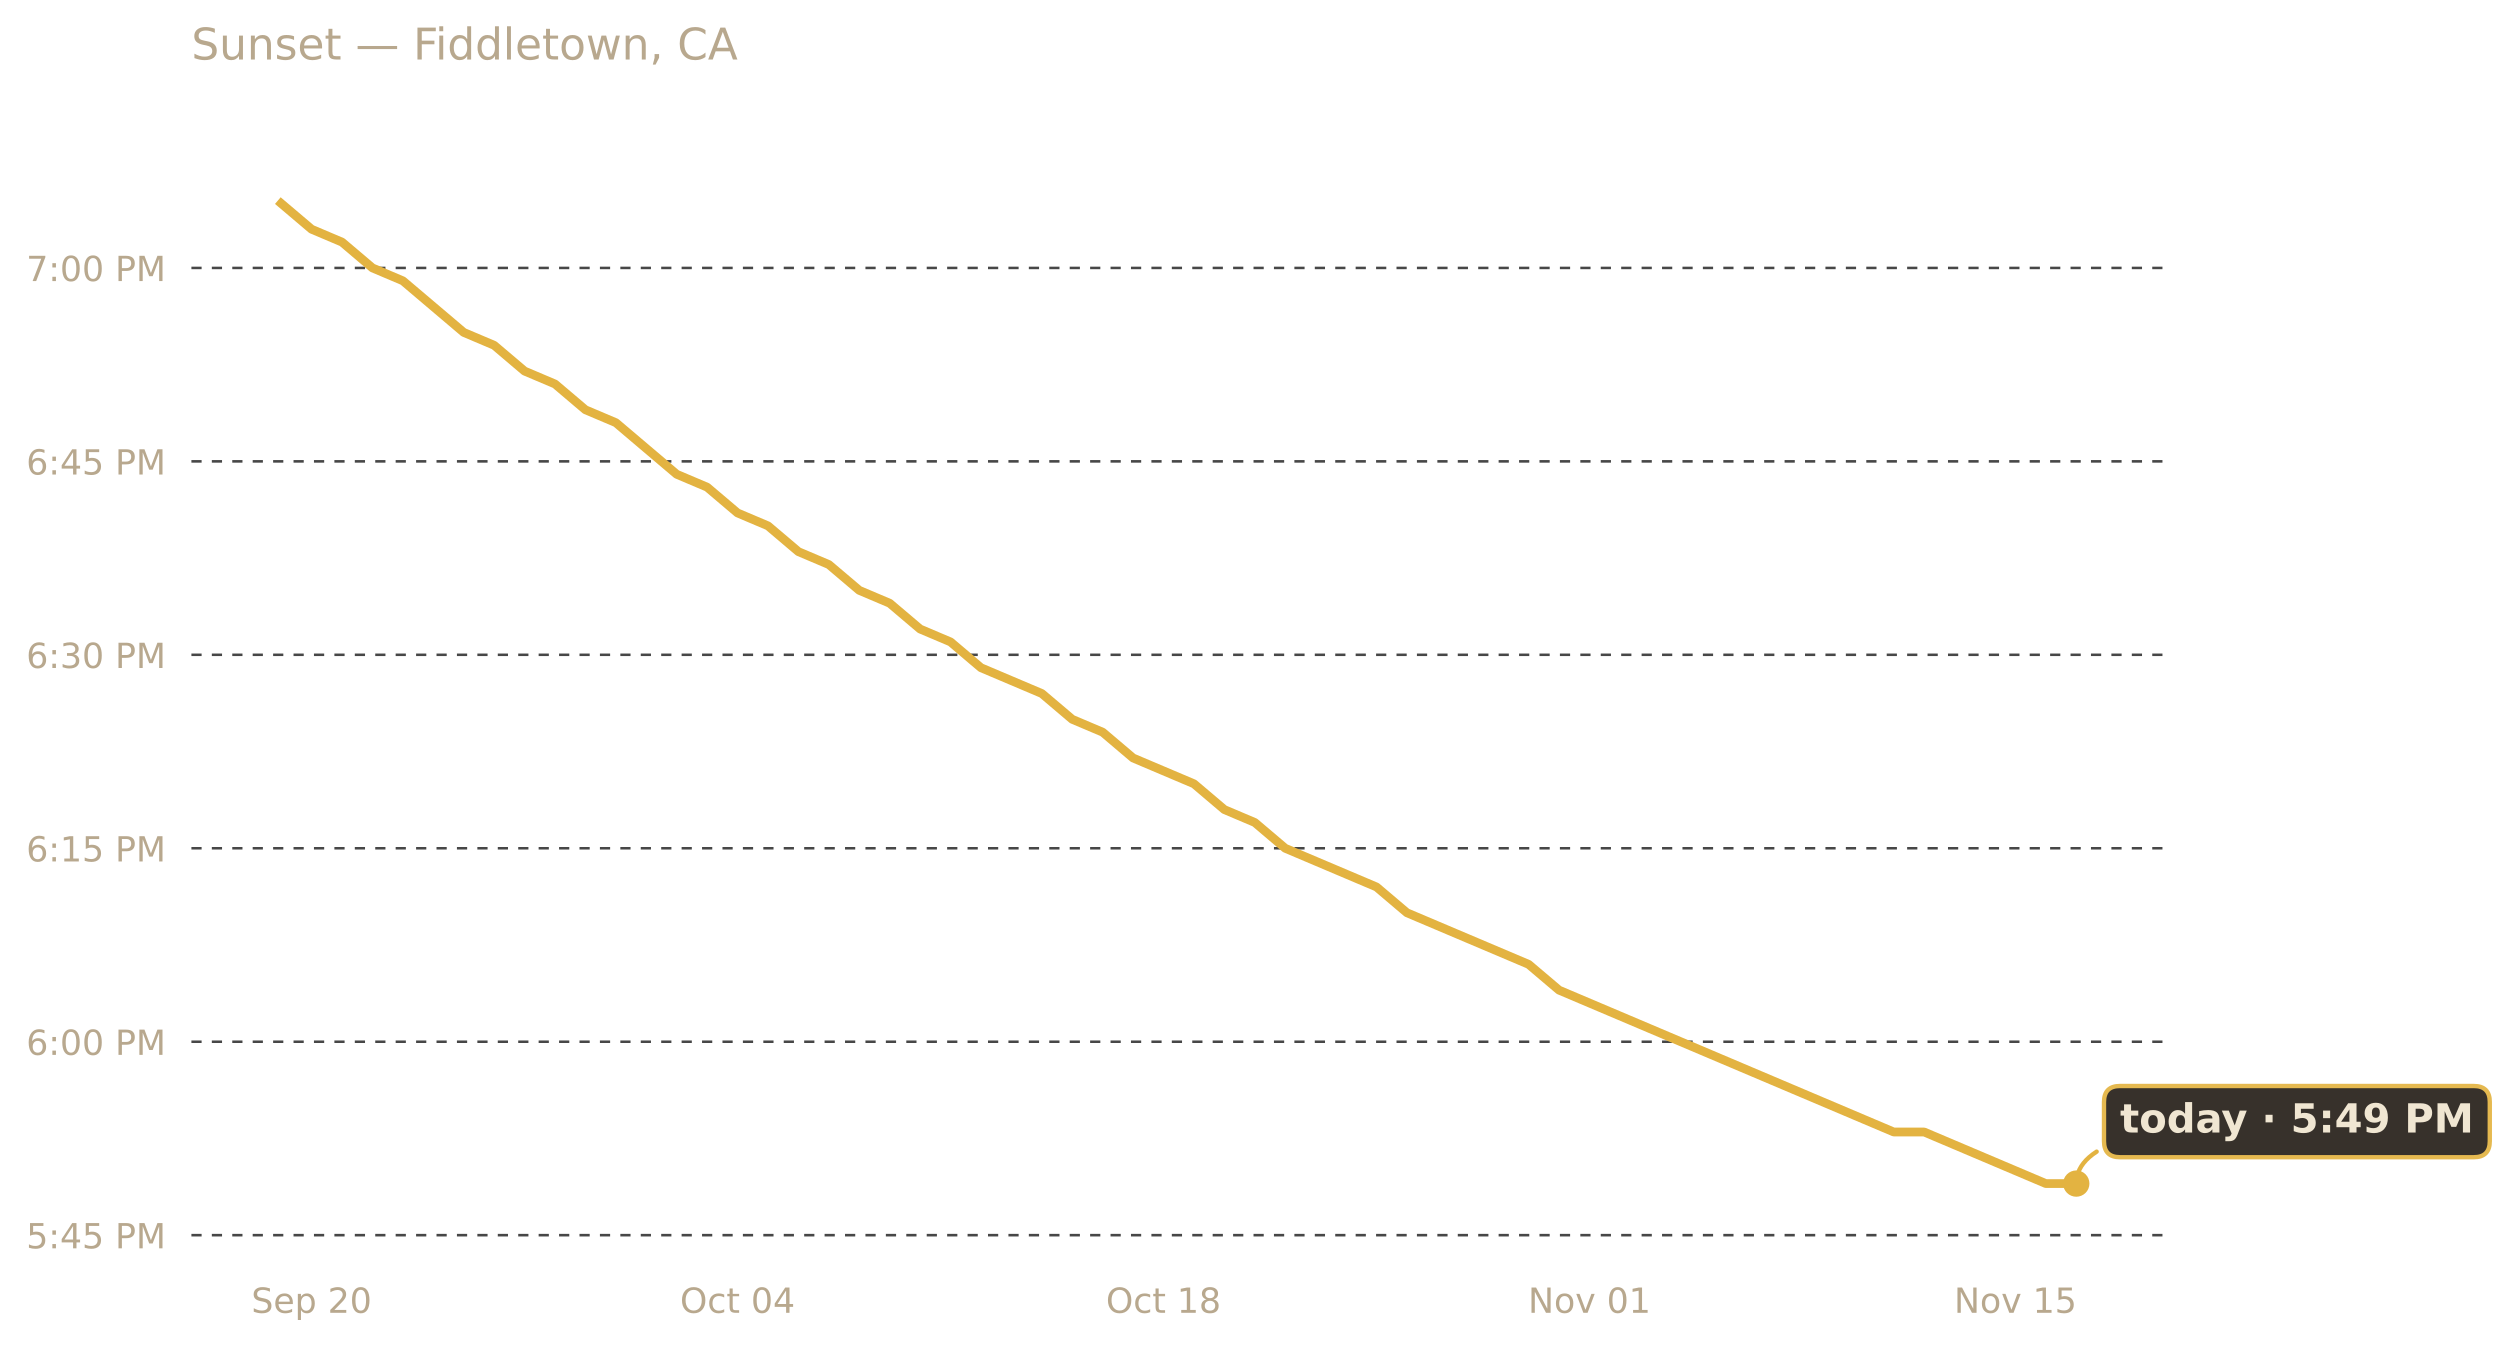
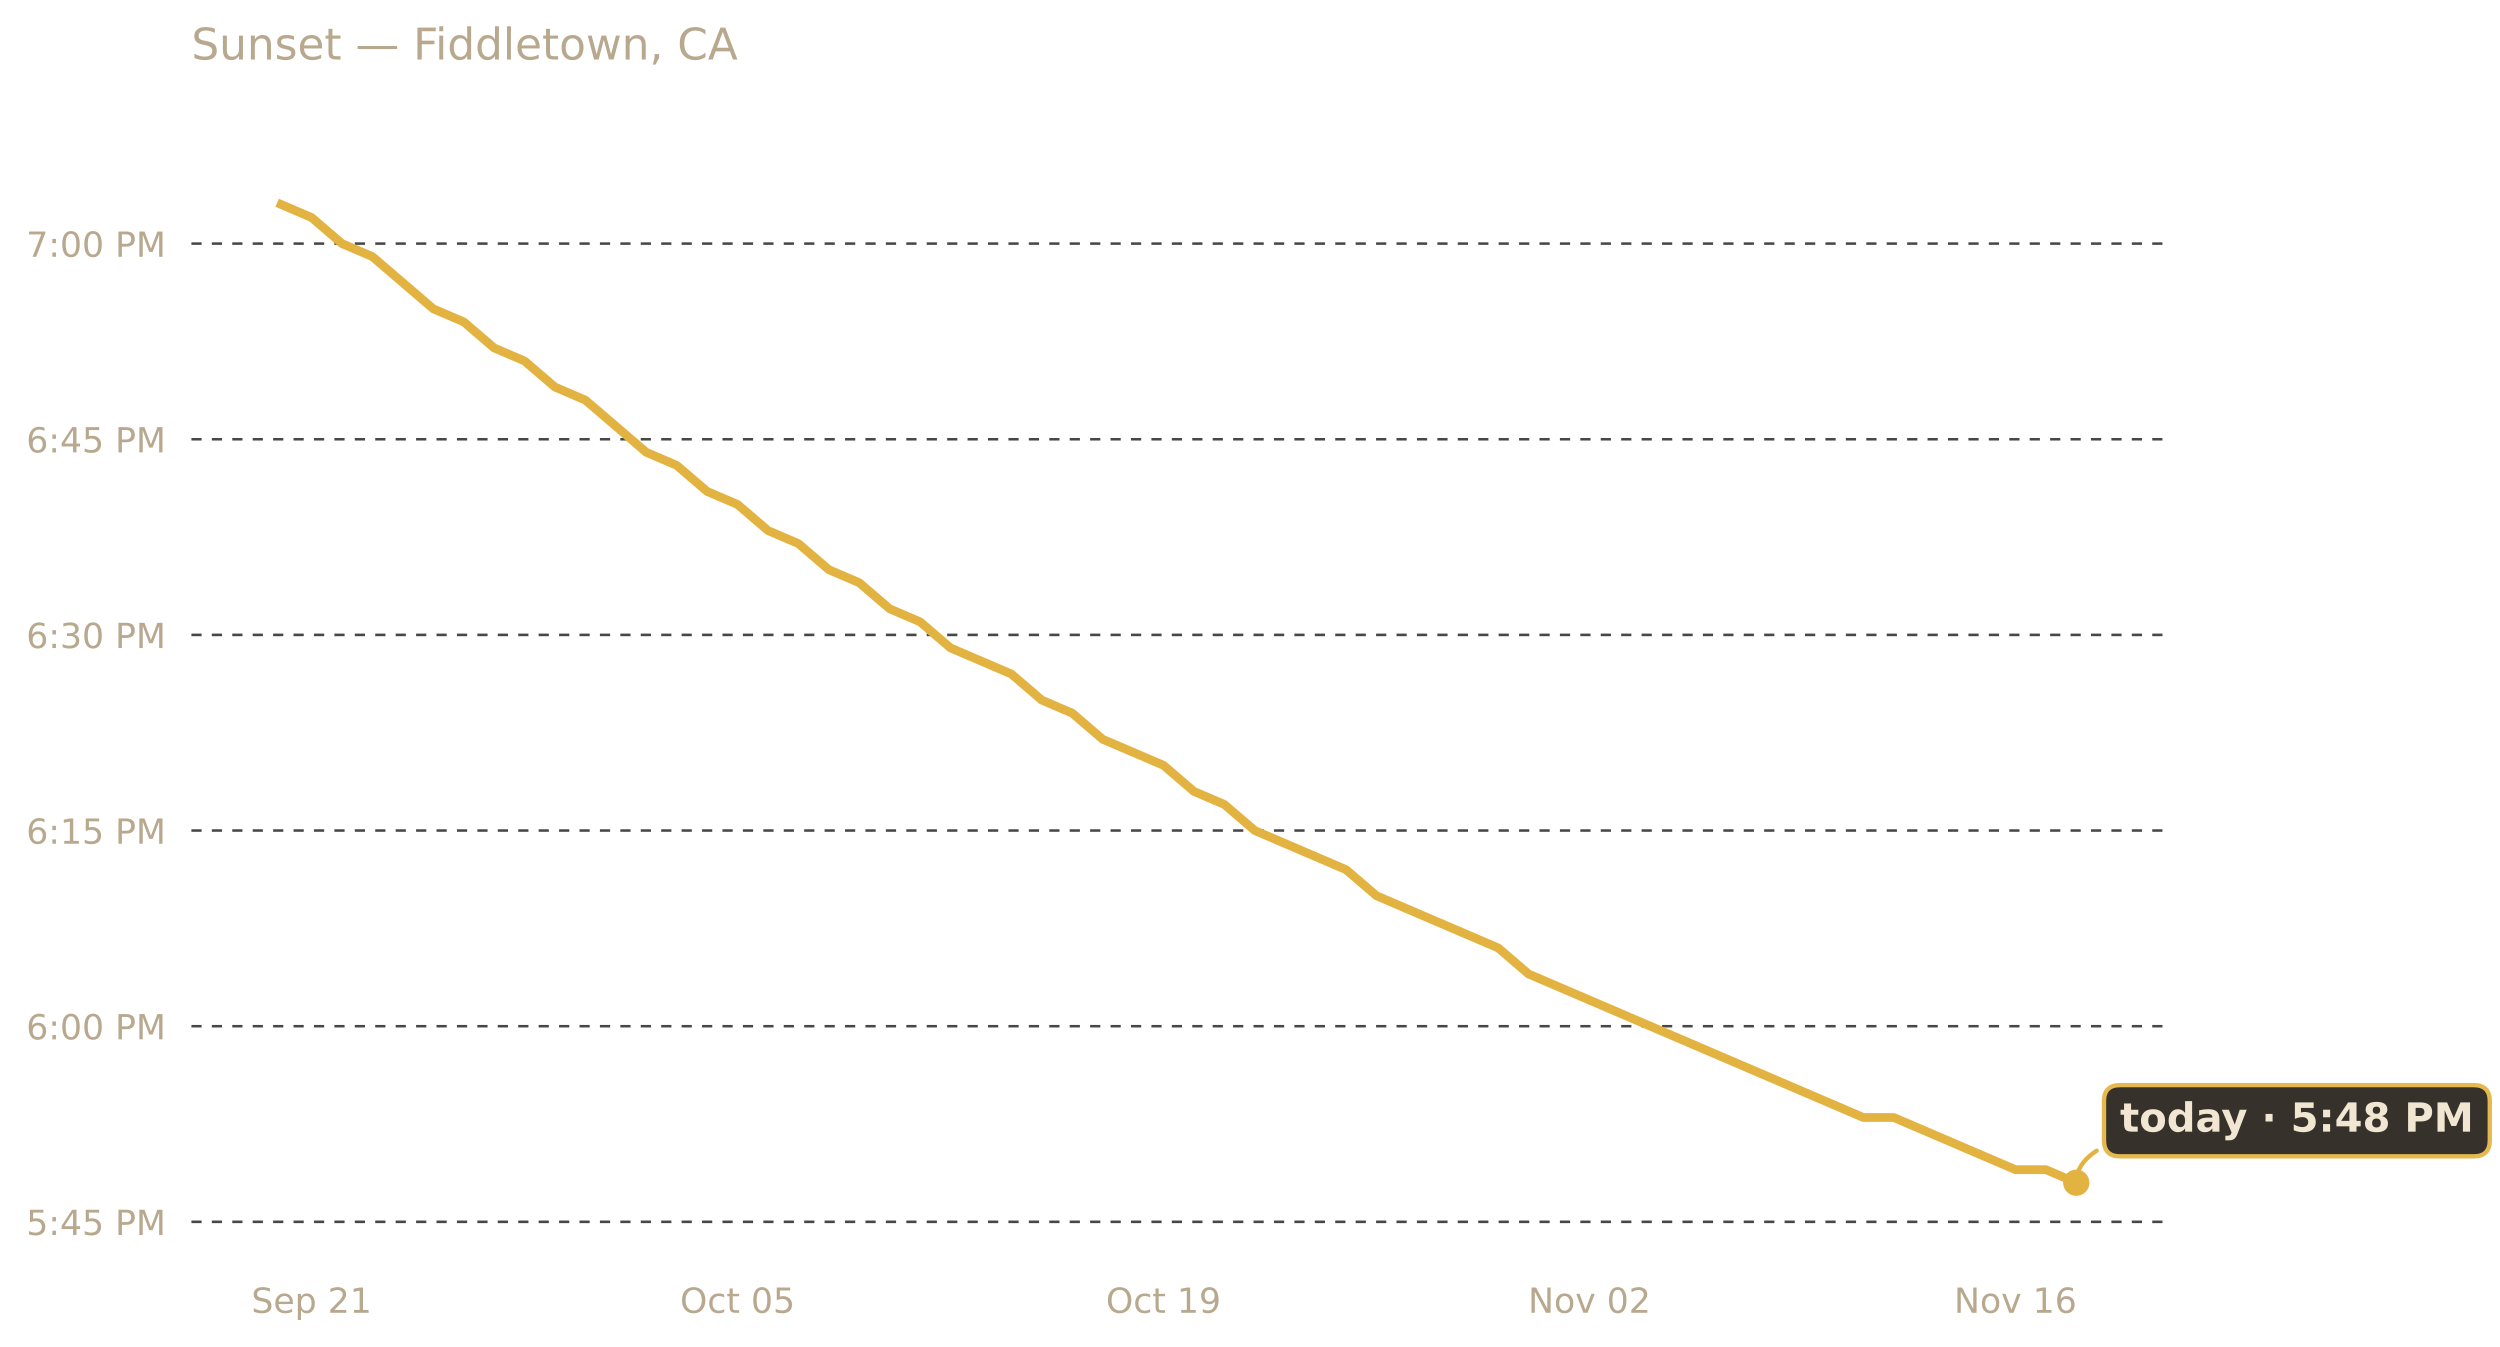
<svg xmlns="http://www.w3.org/2000/svg" xmlns:xlink="http://www.w3.org/1999/xlink" width="685.423pt" height="369.112pt" viewBox="0 0 685.423 369.112" version="1.1">
  <defs>
    <style type="text/css">*{stroke-linejoin: round; stroke-linecap: butt}</style>
  </defs>
  <g id="figure_1">
    <g id="patch_1">
      <path d="M 0 369.112  L 685.423 369.112  L 685.423 0  L 0 0  L 0 369.112  z " style="fill: none; opacity: 0" />
    </g>
    <g id="axes_1">
      <g id="patch_2">
        <path d="M 52.478 345.718  L 593.858 345.718  L 593.858 30.318  L 52.478 30.318  L 52.478 345.718  z " style="fill: none" />
      </g>
      <g id="matplotlib.axis_1">
        <g id="xtick_1">
          <g id="text_1">
            <g style="fill: #b8a88e" transform="translate(68.9198 359.9366) scale(0.095 -0.095)">
              <defs>
                <path id="DejaVuSans-53" d="M 3425 4513  L 3425 3897  Q 3066 4069 2747 4153  Q 2428 4238 2131 4238  Q 1616 4238 1336 4038  Q 1056 3838 1056 3469  Q 1056 3159 1242 3001  Q 1428 2844 1947 2747  L 2328 2669  Q 3034 2534 3370 2195  Q 3706 1856 3706 1288  Q 3706 609 3251 259  Q 2797 -91 1919 -91  Q 1588 -91 1214 -16  Q 841 59 441 206  L 441 856  Q 825 641 1194 531  Q 1563 422 1919 422  Q 2459 422 2753 634  Q 3047 847 3047 1241  Q 3047 1584 2836 1778  Q 2625 1972 2144 2069  L 1759 2144  Q 1053 2284 737 2584  Q 422 2884 422 3419  Q 422 4038 858 4394  Q 1294 4750 2059 4750  Q 2388 4750 2728 4690  Q 3069 4631 3425 4513  z " transform="scale(0.015625)" />
                <path id="DejaVuSans-65" d="M 3597 1894  L 3597 1613  L 953 1613  Q 991 1019 1311 708  Q 1631 397 2203 397  Q 2534 397 2845 478  Q 3156 559 3463 722  L 3463 178  Q 3153 47 2828 -22  Q 2503 -91 2169 -91  Q 1331 -91 842 396  Q 353 884 353 1716  Q 353 2575 817 3079  Q 1281 3584 2069 3584  Q 2775 3584 3186 3129  Q 3597 2675 3597 1894  z M 3022 2063  Q 3016 2534 2758 2815  Q 2500 3097 2075 3097  Q 1594 3097 1305 2825  Q 1016 2553 972 2059  L 3022 2063  z " transform="scale(0.015625)" />
                <path id="DejaVuSans-70" d="M 1159 525  L 1159 -1331  L 581 -1331  L 581 3500  L 1159 3500  L 1159 2969  Q 1341 3281 1617 3432  Q 1894 3584 2278 3584  Q 2916 3584 3314 3078  Q 3713 2572 3713 1747  Q 3713 922 3314 415  Q 2916 -91 2278 -91  Q 1894 -91 1617 61  Q 1341 213 1159 525  z M 3116 1747  Q 3116 2381 2855 2742  Q 2594 3103 2138 3103  Q 1681 3103 1420 2742  Q 1159 2381 1159 1747  Q 1159 1113 1420 752  Q 1681 391 2138 391  Q 2594 391 2855 752  Q 3116 1113 3116 1747  z " transform="scale(0.015625)" />
                <path id="DejaVuSans-20" transform="scale(0.015625)" />
                <path id="DejaVuSans-32" d="M 1228 531  L 3431 531  L 3431 0  L 469 0  L 469 531  Q 828 903 1448 1529  Q 2069 2156 2228 2338  Q 2531 2678 2651 2914  Q 2772 3150 2772 3378  Q 2772 3750 2511 3984  Q 2250 4219 1831 4219  Q 1534 4219 1204 4116  Q 875 4013 500 3803  L 500 4441  Q 881 4594 1212 4672  Q 1544 4750 1819 4750  Q 2544 4750 2975 4387  Q 3406 4025 3406 3419  Q 3406 3131 3298 2873  Q 3191 2616 2906 2266  Q 2828 2175 2409 1742  Q 1991 1309 1228 531  z " transform="scale(0.015625)" />
-                 <path id="DejaVuSans-30" d="M 2034 4250  Q 1547 4250 1301 3770  Q 1056 3291 1056 2328  Q 1056 1369 1301 889  Q 1547 409 2034 409  Q 2525 409 2770 889  Q 3016 1369 3016 2328  Q 3016 3291 2770 3770  Q 2525 4250 2034 4250  z M 2034 4750  Q 2819 4750 3233 4129  Q 3647 3509 3647 2328  Q 3647 1150 3233 529  Q 2819 -91 2034 -91  Q 1250 -91 836 529  Q 422 1150 422 2328  Q 422 3509 836 4129  Q 1250 4750 2034 4750  z " transform="scale(0.015625)" />
+                 <path id="DejaVuSans-31" d="M 794 531  L 1825 531  L 1825 4091  L 703 3866  L 703 4441  L 1819 4666  L 2450 4666  L 2450 531  L 3481 531  L 3481 0  L 794 0  L 794 531  z " transform="scale(0.015625)" />
              </defs>
              <use xlink:href="#DejaVuSans-53" />
              <use xlink:href="#DejaVuSans-65" x="63.477" />
              <use xlink:href="#DejaVuSans-70" x="125" />
              <use xlink:href="#DejaVuSans-20" x="188.477" />
              <use xlink:href="#DejaVuSans-32" x="220.264" />
-               <use xlink:href="#DejaVuSans-30" x="283.887" />
+               <use xlink:href="#DejaVuSans-31" x="283.887" />
            </g>
          </g>
        </g>
        <g id="xtick_2">
          <g id="text_2">
            <g style="fill: #b8a88e" transform="translate(186.4452 359.9366) scale(0.095 -0.095)">
              <defs>
                <path id="DejaVuSans-4f" d="M 2522 4238  Q 1834 4238 1429 3725  Q 1025 3213 1025 2328  Q 1025 1447 1429 934  Q 1834 422 2522 422  Q 3209 422 3611 934  Q 4013 1447 4013 2328  Q 4013 3213 3611 3725  Q 3209 4238 2522 4238  z M 2522 4750  Q 3503 4750 4090 4092  Q 4678 3434 4678 2328  Q 4678 1225 4090 567  Q 3503 -91 2522 -91  Q 1538 -91 948 565  Q 359 1222 359 2328  Q 359 3434 948 4092  Q 1538 4750 2522 4750  z " transform="scale(0.015625)" />
                <path id="DejaVuSans-63" d="M 3122 3366  L 3122 2828  Q 2878 2963 2633 3030  Q 2388 3097 2138 3097  Q 1578 3097 1268 2742  Q 959 2388 959 1747  Q 959 1106 1268 751  Q 1578 397 2138 397  Q 2388 397 2633 464  Q 2878 531 3122 666  L 3122 134  Q 2881 22 2623 -34  Q 2366 -91 2075 -91  Q 1284 -91 818 406  Q 353 903 353 1747  Q 353 2603 823 3093  Q 1294 3584 2113 3584  Q 2378 3584 2631 3529  Q 2884 3475 3122 3366  z " transform="scale(0.015625)" />
                <path id="DejaVuSans-74" d="M 1172 4494  L 1172 3500  L 2356 3500  L 2356 3053  L 1172 3053  L 1172 1153  Q 1172 725 1289 603  Q 1406 481 1766 481  L 2356 481  L 2356 0  L 1766 0  Q 1100 0 847 248  Q 594 497 594 1153  L 594 3053  L 172 3053  L 172 3500  L 594 3500  L 594 4494  L 1172 4494  z " transform="scale(0.015625)" />
-                 <path id="DejaVuSans-34" d="M 2419 4116  L 825 1625  L 2419 1625  L 2419 4116  z M 2253 4666  L 3047 4666  L 3047 1625  L 3713 1625  L 3713 1100  L 3047 1100  L 3047 0  L 2419 0  L 2419 1100  L 313 1100  L 313 1709  L 2253 4666  z " transform="scale(0.015625)" />
+                 <path id="DejaVuSans-30" d="M 2034 4250  Q 1547 4250 1301 3770  Q 1056 3291 1056 2328  Q 1056 1369 1301 889  Q 1547 409 2034 409  Q 2525 409 2770 889  Q 3016 1369 3016 2328  Q 3016 3291 2770 3770  Q 2525 4250 2034 4250  z M 2034 4750  Q 2819 4750 3233 4129  Q 3647 3509 3647 2328  Q 3647 1150 3233 529  Q 2819 -91 2034 -91  Q 1250 -91 836 529  Q 422 1150 422 2328  Q 422 3509 836 4129  Q 1250 4750 2034 4750  z " transform="scale(0.015625)" />
+                 <path id="DejaVuSans-35" d="M 691 4666  L 3169 4666  L 3169 4134  L 1269 4134  L 1269 2991  Q 1406 3038 1543 3061  Q 1681 3084 1819 3084  Q 2600 3084 3056 2656  Q 3513 2228 3513 1497  Q 3513 744 3044 326  Q 2575 -91 1722 -91  Q 1428 -91 1123 -41  Q 819 9 494 109  L 494 744  Q 775 591 1075 516  Q 1375 441 1709 441  Q 2250 441 2565 725  Q 2881 1009 2881 1497  Q 2881 1984 2565 2268  Q 2250 2553 1709 2553  Q 1456 2553 1204 2497  Q 953 2441 691 2322  L 691 4666  z " transform="scale(0.015625)" />
              </defs>
              <use xlink:href="#DejaVuSans-4f" />
              <use xlink:href="#DejaVuSans-63" x="78.711" />
              <use xlink:href="#DejaVuSans-74" x="133.691" />
              <use xlink:href="#DejaVuSans-20" x="172.9" />
              <use xlink:href="#DejaVuSans-30" x="204.688" />
-               <use xlink:href="#DejaVuSans-34" x="268.311" />
+               <use xlink:href="#DejaVuSans-35" x="268.311" />
            </g>
          </g>
        </g>
        <g id="xtick_3">
          <g id="text_3">
            <g style="fill: #b8a88e" transform="translate(303.2298 359.9366) scale(0.095 -0.095)">
              <defs>
-                 <path id="DejaVuSans-31" d="M 794 531  L 1825 531  L 1825 4091  L 703 3866  L 703 4441  L 1819 4666  L 2450 4666  L 2450 531  L 3481 531  L 3481 0  L 794 0  L 794 531  z " transform="scale(0.015625)" />
-                 <path id="DejaVuSans-38" d="M 2034 2216  Q 1584 2216 1326 1975  Q 1069 1734 1069 1313  Q 1069 891 1326 650  Q 1584 409 2034 409  Q 2484 409 2743 651  Q 3003 894 3003 1313  Q 3003 1734 2745 1975  Q 2488 2216 2034 2216  z M 1403 2484  Q 997 2584 770 2862  Q 544 3141 544 3541  Q 544 4100 942 4425  Q 1341 4750 2034 4750  Q 2731 4750 3128 4425  Q 3525 4100 3525 3541  Q 3525 3141 3298 2862  Q 3072 2584 2669 2484  Q 3125 2378 3379 2068  Q 3634 1759 3634 1313  Q 3634 634 3220 271  Q 2806 -91 2034 -91  Q 1263 -91 848 271  Q 434 634 434 1313  Q 434 1759 690 2068  Q 947 2378 1403 2484  z M 1172 3481  Q 1172 3119 1398 2916  Q 1625 2713 2034 2713  Q 2441 2713 2670 2916  Q 2900 3119 2900 3481  Q 2900 3844 2670 4047  Q 2441 4250 2034 4250  Q 1625 4250 1398 4047  Q 1172 3844 1172 3481  z " transform="scale(0.015625)" />
+                 <path id="DejaVuSans-39" d="M 703 97  L 703 672  Q 941 559 1184 500  Q 1428 441 1663 441  Q 2288 441 2617 861  Q 2947 1281 2994 2138  Q 2813 1869 2534 1725  Q 2256 1581 1919 1581  Q 1219 1581 811 2004  Q 403 2428 403 3163  Q 403 3881 828 4315  Q 1253 4750 1959 4750  Q 2769 4750 3195 4129  Q 3622 3509 3622 2328  Q 3622 1225 3098 567  Q 2575 -91 1691 -91  Q 1453 -91 1209 -44  Q 966 3 703 97  z M 1959 2075  Q 2384 2075 2632 2365  Q 2881 2656 2881 3163  Q 2881 3666 2632 3958  Q 2384 4250 1959 4250  Q 1534 4250 1286 3958  Q 1038 3666 1038 3163  Q 1038 2656 1286 2365  Q 1534 2075 1959 2075  z " transform="scale(0.015625)" />
              </defs>
              <use xlink:href="#DejaVuSans-4f" />
              <use xlink:href="#DejaVuSans-63" x="78.711" />
              <use xlink:href="#DejaVuSans-74" x="133.691" />
              <use xlink:href="#DejaVuSans-20" x="172.9" />
              <use xlink:href="#DejaVuSans-31" x="204.688" />
-               <use xlink:href="#DejaVuSans-38" x="268.311" />
+               <use xlink:href="#DejaVuSans-39" x="268.311" />
            </g>
          </g>
        </g>
        <g id="xtick_4">
          <g id="text_4">
            <g style="fill: #b8a88e" transform="translate(418.9561 359.9366) scale(0.095 -0.095)">
              <defs>
                <path id="DejaVuSans-4e" d="M 628 4666  L 1478 4666  L 3547 763  L 3547 4666  L 4159 4666  L 4159 0  L 3309 0  L 1241 3903  L 1241 0  L 628 0  L 628 4666  z " transform="scale(0.015625)" />
                <path id="DejaVuSans-6f" d="M 1959 3097  Q 1497 3097 1228 2736  Q 959 2375 959 1747  Q 959 1119 1226 758  Q 1494 397 1959 397  Q 2419 397 2687 759  Q 2956 1122 2956 1747  Q 2956 2369 2687 2733  Q 2419 3097 1959 3097  z M 1959 3584  Q 2709 3584 3137 3096  Q 3566 2609 3566 1747  Q 3566 888 3137 398  Q 2709 -91 1959 -91  Q 1206 -91 779 398  Q 353 888 353 1747  Q 353 2609 779 3096  Q 1206 3584 1959 3584  z " transform="scale(0.015625)" />
                <path id="DejaVuSans-76" d="M 191 3500  L 800 3500  L 1894 563  L 2988 3500  L 3597 3500  L 2284 0  L 1503 0  L 191 3500  z " transform="scale(0.015625)" />
              </defs>
              <use xlink:href="#DejaVuSans-4e" />
              <use xlink:href="#DejaVuSans-6f" x="74.805" />
              <use xlink:href="#DejaVuSans-76" x="135.986" />
              <use xlink:href="#DejaVuSans-20" x="195.166" />
              <use xlink:href="#DejaVuSans-30" x="226.953" />
-               <use xlink:href="#DejaVuSans-31" x="290.576" />
+               <use xlink:href="#DejaVuSans-32" x="290.576" />
            </g>
          </g>
        </g>
        <g id="xtick_5">
          <g id="text_5">
            <g style="fill: #b8a88e" transform="translate(535.7408 359.9366) scale(0.095 -0.095)">
              <defs>
-                 <path id="DejaVuSans-35" d="M 691 4666  L 3169 4666  L 3169 4134  L 1269 4134  L 1269 2991  Q 1406 3038 1543 3061  Q 1681 3084 1819 3084  Q 2600 3084 3056 2656  Q 3513 2228 3513 1497  Q 3513 744 3044 326  Q 2575 -91 1722 -91  Q 1428 -91 1123 -41  Q 819 9 494 109  L 494 744  Q 775 591 1075 516  Q 1375 441 1709 441  Q 2250 441 2565 725  Q 2881 1009 2881 1497  Q 2881 1984 2565 2268  Q 2250 2553 1709 2553  Q 1456 2553 1204 2497  Q 953 2441 691 2322  L 691 4666  z " transform="scale(0.015625)" />
+                 <path id="DejaVuSans-36" d="M 2113 2584  Q 1688 2584 1439 2293  Q 1191 2003 1191 1497  Q 1191 994 1439 701  Q 1688 409 2113 409  Q 2538 409 2786 701  Q 3034 994 3034 1497  Q 3034 2003 2786 2293  Q 2538 2584 2113 2584  z M 3366 4563  L 3366 3988  Q 3128 4100 2886 4159  Q 2644 4219 2406 4219  Q 1781 4219 1451 3797  Q 1122 3375 1075 2522  Q 1259 2794 1537 2939  Q 1816 3084 2150 3084  Q 2853 3084 3261 2657  Q 3669 2231 3669 1497  Q 3669 778 3244 343  Q 2819 -91 2113 -91  Q 1303 -91 875 529  Q 447 1150 447 2328  Q 447 3434 972 4092  Q 1497 4750 2381 4750  Q 2619 4750 2861 4703  Q 3103 4656 3366 4563  z " transform="scale(0.015625)" />
              </defs>
              <use xlink:href="#DejaVuSans-4e" />
              <use xlink:href="#DejaVuSans-6f" x="74.805" />
              <use xlink:href="#DejaVuSans-76" x="135.986" />
              <use xlink:href="#DejaVuSans-20" x="195.166" />
              <use xlink:href="#DejaVuSans-31" x="226.953" />
-               <use xlink:href="#DejaVuSans-35" x="290.576" />
+               <use xlink:href="#DejaVuSans-36" x="290.576" />
            </g>
          </g>
        </g>
      </g>
      <g id="matplotlib.axis_2">
        <g id="ytick_1">
          <g id="line2d_1">
-             <path d="M 52.478 338.646  L 593.858 338.646  " clip-path="url(#p6faa1ab2cc)" style="fill: none; stroke-dasharray: 2.8,2.8; stroke-dashoffset: 0; stroke: #474747; stroke-width: 0.7" />
+             <path d="M 52.478 334.99  L 593.858 334.99  " clip-path="url(#pea1d4f631e)" style="fill: none; stroke-dasharray: 2.8,2.8; stroke-dashoffset: 0; stroke: #474747; stroke-width: 0.7" />
          </g>
          <g id="text_6">
-             <g style="fill: #b8a88e" transform="translate(7.2 342.2556) scale(0.095 -0.095)">
+             <g style="fill: #b8a88e" transform="translate(7.2 338.5995) scale(0.095 -0.095)">
              <defs>
                <path id="DejaVuSans-3a" d="M 750 794  L 1409 794  L 1409 0  L 750 0  L 750 794  z M 750 3309  L 1409 3309  L 1409 2516  L 750 2516  L 750 3309  z " transform="scale(0.015625)" />
+                 <path id="DejaVuSans-34" d="M 2419 4116  L 825 1625  L 2419 1625  L 2419 4116  z M 2253 4666  L 3047 4666  L 3047 1625  L 3713 1625  L 3713 1100  L 3047 1100  L 3047 0  L 2419 0  L 2419 1100  L 313 1100  L 313 1709  L 2253 4666  z " transform="scale(0.015625)" />
                <path id="DejaVuSans-50" d="M 1259 4147  L 1259 2394  L 2053 2394  Q 2494 2394 2734 2622  Q 2975 2850 2975 3272  Q 2975 3691 2734 3919  Q 2494 4147 2053 4147  L 1259 4147  z M 628 4666  L 2053 4666  Q 2838 4666 3239 4311  Q 3641 3956 3641 3272  Q 3641 2581 3239 2228  Q 2838 1875 2053 1875  L 1259 1875  L 1259 0  L 628 0  L 628 4666  z " transform="scale(0.015625)" />
                <path id="DejaVuSans-4d" d="M 628 4666  L 1569 4666  L 2759 1491  L 3956 4666  L 4897 4666  L 4897 0  L 4281 0  L 4281 4097  L 3078 897  L 2444 897  L 1241 4097  L 1241 0  L 628 0  L 628 4666  z " transform="scale(0.015625)" />
              </defs>
              <use xlink:href="#DejaVuSans-35" />
              <use xlink:href="#DejaVuSans-3a" x="63.623" />
              <use xlink:href="#DejaVuSans-34" x="97.314" />
              <use xlink:href="#DejaVuSans-35" x="160.938" />
              <use xlink:href="#DejaVuSans-20" x="224.561" />
              <use xlink:href="#DejaVuSans-50" x="256.348" />
              <use xlink:href="#DejaVuSans-4d" x="316.65" />
            </g>
          </g>
        </g>
        <g id="ytick_2">
          <g id="line2d_2">
-             <path d="M 52.478 285.608  L 593.858 285.608  " clip-path="url(#p6faa1ab2cc)" style="fill: none; stroke-dasharray: 2.8,2.8; stroke-dashoffset: 0; stroke: #474747; stroke-width: 0.7" />
+             <path d="M 52.478 281.351  L 593.858 281.351  " clip-path="url(#pea1d4f631e)" style="fill: none; stroke-dasharray: 2.8,2.8; stroke-dashoffset: 0; stroke: #474747; stroke-width: 0.7" />
          </g>
          <g id="text_7">
-             <g style="fill: #b8a88e" transform="translate(7.2 289.2175) scale(0.095 -0.095)">
-               <defs>
-                 <path id="DejaVuSans-36" d="M 2113 2584  Q 1688 2584 1439 2293  Q 1191 2003 1191 1497  Q 1191 994 1439 701  Q 1688 409 2113 409  Q 2538 409 2786 701  Q 3034 994 3034 1497  Q 3034 2003 2786 2293  Q 2538 2584 2113 2584  z M 3366 4563  L 3366 3988  Q 3128 4100 2886 4159  Q 2644 4219 2406 4219  Q 1781 4219 1451 3797  Q 1122 3375 1075 2522  Q 1259 2794 1537 2939  Q 1816 3084 2150 3084  Q 2853 3084 3261 2657  Q 3669 2231 3669 1497  Q 3669 778 3244 343  Q 2819 -91 2113 -91  Q 1303 -91 875 529  Q 447 1150 447 2328  Q 447 3434 972 4092  Q 1497 4750 2381 4750  Q 2619 4750 2861 4703  Q 3103 4656 3366 4563  z " transform="scale(0.015625)" />
-               </defs>
+             <g style="fill: #b8a88e" transform="translate(7.2 284.96) scale(0.095 -0.095)">
              <use xlink:href="#DejaVuSans-36" />
              <use xlink:href="#DejaVuSans-3a" x="63.623" />
              <use xlink:href="#DejaVuSans-30" x="97.314" />
              <use xlink:href="#DejaVuSans-30" x="160.938" />
              <use xlink:href="#DejaVuSans-20" x="224.561" />
              <use xlink:href="#DejaVuSans-50" x="256.348" />
              <use xlink:href="#DejaVuSans-4d" x="316.65" />
            </g>
          </g>
        </g>
        <g id="ytick_3">
          <g id="line2d_3">
-             <path d="M 52.478 232.57  L 593.858 232.57  " clip-path="url(#p6faa1ab2cc)" style="fill: none; stroke-dasharray: 2.8,2.8; stroke-dashoffset: 0; stroke: #474747; stroke-width: 0.7" />
+             <path d="M 52.478 227.711  L 593.858 227.711  " clip-path="url(#pea1d4f631e)" style="fill: none; stroke-dasharray: 2.8,2.8; stroke-dashoffset: 0; stroke: #474747; stroke-width: 0.7" />
          </g>
          <g id="text_8">
-             <g style="fill: #b8a88e" transform="translate(7.2 236.1794) scale(0.095 -0.095)">
+             <g style="fill: #b8a88e" transform="translate(7.2 231.3206) scale(0.095 -0.095)">
              <use xlink:href="#DejaVuSans-36" />
              <use xlink:href="#DejaVuSans-3a" x="63.623" />
              <use xlink:href="#DejaVuSans-31" x="97.314" />
              <use xlink:href="#DejaVuSans-35" x="160.938" />
              <use xlink:href="#DejaVuSans-20" x="224.561" />
              <use xlink:href="#DejaVuSans-50" x="256.348" />
              <use xlink:href="#DejaVuSans-4d" x="316.65" />
            </g>
          </g>
        </g>
        <g id="ytick_4">
          <g id="line2d_4">
-             <path d="M 52.478 179.532  L 593.858 179.532  " clip-path="url(#p6faa1ab2cc)" style="fill: none; stroke-dasharray: 2.8,2.8; stroke-dashoffset: 0; stroke: #474747; stroke-width: 0.7" />
+             <path d="M 52.478 174.072  L 593.858 174.072  " clip-path="url(#pea1d4f631e)" style="fill: none; stroke-dasharray: 2.8,2.8; stroke-dashoffset: 0; stroke: #474747; stroke-width: 0.7" />
          </g>
          <g id="text_9">
-             <g style="fill: #b8a88e" transform="translate(7.2 183.1413) scale(0.095 -0.095)">
+             <g style="fill: #b8a88e" transform="translate(7.2 177.6811) scale(0.095 -0.095)">
              <defs>
                <path id="DejaVuSans-33" d="M 2597 2516  Q 3050 2419 3304 2112  Q 3559 1806 3559 1356  Q 3559 666 3084 287  Q 2609 -91 1734 -91  Q 1441 -91 1130 -33  Q 819 25 488 141  L 488 750  Q 750 597 1062 519  Q 1375 441 1716 441  Q 2309 441 2620 675  Q 2931 909 2931 1356  Q 2931 1769 2642 2001  Q 2353 2234 1838 2234  L 1294 2234  L 1294 2753  L 1863 2753  Q 2328 2753 2575 2939  Q 2822 3125 2822 3475  Q 2822 3834 2567 4026  Q 2313 4219 1838 4219  Q 1578 4219 1281 4162  Q 984 4106 628 3988  L 628 4550  Q 988 4650 1302 4700  Q 1616 4750 1894 4750  Q 2613 4750 3031 4423  Q 3450 4097 3450 3541  Q 3450 3153 3228 2886  Q 3006 2619 2597 2516  z " transform="scale(0.015625)" />
              </defs>
              <use xlink:href="#DejaVuSans-36" />
              <use xlink:href="#DejaVuSans-3a" x="63.623" />
              <use xlink:href="#DejaVuSans-33" x="97.314" />
              <use xlink:href="#DejaVuSans-30" x="160.938" />
              <use xlink:href="#DejaVuSans-20" x="224.561" />
              <use xlink:href="#DejaVuSans-50" x="256.348" />
              <use xlink:href="#DejaVuSans-4d" x="316.65" />
            </g>
          </g>
        </g>
        <g id="ytick_5">
          <g id="line2d_5">
-             <path d="M 52.478 126.494  L 593.858 126.494  " clip-path="url(#p6faa1ab2cc)" style="fill: none; stroke-dasharray: 2.8,2.8; stroke-dashoffset: 0; stroke: #474747; stroke-width: 0.7" />
+             <path d="M 52.478 120.432  L 593.858 120.432  " clip-path="url(#pea1d4f631e)" style="fill: none; stroke-dasharray: 2.8,2.8; stroke-dashoffset: 0; stroke: #474747; stroke-width: 0.7" />
          </g>
          <g id="text_10">
-             <g style="fill: #b8a88e" transform="translate(7.2 130.1032) scale(0.095 -0.095)">
+             <g style="fill: #b8a88e" transform="translate(7.2 124.0417) scale(0.095 -0.095)">
              <use xlink:href="#DejaVuSans-36" />
              <use xlink:href="#DejaVuSans-3a" x="63.623" />
              <use xlink:href="#DejaVuSans-34" x="97.314" />
              <use xlink:href="#DejaVuSans-35" x="160.938" />
              <use xlink:href="#DejaVuSans-20" x="224.561" />
              <use xlink:href="#DejaVuSans-50" x="256.348" />
              <use xlink:href="#DejaVuSans-4d" x="316.65" />
            </g>
          </g>
        </g>
        <g id="ytick_6">
          <g id="line2d_6">
-             <path d="M 52.478 73.456  L 593.858 73.456  " clip-path="url(#p6faa1ab2cc)" style="fill: none; stroke-dasharray: 2.8,2.8; stroke-dashoffset: 0; stroke: #474747; stroke-width: 0.7" />
+             <path d="M 52.478 66.793  L 593.858 66.793  " clip-path="url(#pea1d4f631e)" style="fill: none; stroke-dasharray: 2.8,2.8; stroke-dashoffset: 0; stroke: #474747; stroke-width: 0.7" />
          </g>
          <g id="text_11">
-             <g style="fill: #b8a88e" transform="translate(7.2 77.06505) scale(0.095 -0.095)">
+             <g style="fill: #b8a88e" transform="translate(7.2 70.40221) scale(0.095 -0.095)">
              <defs>
                <path id="DejaVuSans-37" d="M 525 4666  L 3525 4666  L 3525 4397  L 1831 0  L 1172 0  L 2766 4134  L 525 4134  L 525 4666  z " transform="scale(0.015625)" />
              </defs>
              <use xlink:href="#DejaVuSans-37" />
              <use xlink:href="#DejaVuSans-3a" x="63.623" />
              <use xlink:href="#DejaVuSans-30" x="97.314" />
              <use xlink:href="#DejaVuSans-30" x="160.938" />
              <use xlink:href="#DejaVuSans-20" x="224.561" />
              <use xlink:href="#DejaVuSans-50" x="256.348" />
              <use xlink:href="#DejaVuSans-4d" x="316.65" />
            </g>
          </g>
        </g>
      </g>
      <g id="line2d_7">
-         <path d="M 77.086 55.776  L 85.428 62.848  L 93.769 66.384  L 102.111 73.456  L 110.453 76.992  L 118.795 84.063  L 127.136 91.135  L 135.478 94.671  L 143.82 101.743  L 152.162 105.279  L 160.503 112.35  L 168.845 115.886  L 177.187 122.958  L 185.529 130.03  L 193.87 133.566  L 202.212 140.637  L 210.554 144.173  L 218.896 151.245  L 227.237 154.781  L 235.579 161.853  L 243.921 165.389  L 252.263 172.46  L 260.605 175.996  L 268.946 183.068  L 277.288 186.604  L 285.63 190.14  L 293.972 197.211  L 302.313 200.747  L 310.655 207.819  L 318.997 211.355  L 327.339 214.891  L 335.68 221.963  L 344.022 225.498  L 352.364 232.57  L 360.706 236.106  L 369.047 239.642  L 377.389 243.178  L 385.731 250.25  L 394.073 253.785  L 402.414 257.321  L 410.756 260.857  L 419.098 264.393  L 427.44 271.465  L 435.782 275.001  L 444.123 278.537  L 452.465 282.072  L 460.807 285.608  L 469.149 289.144  L 477.49 292.68  L 485.832 296.216  L 494.174 299.752  L 502.516 303.288  L 510.857 306.824  L 519.199 310.359  L 527.541 310.359  L 535.883 313.895  L 544.224 317.431  L 552.566 320.967  L 560.908 324.503  L 569.25 324.503  " clip-path="url(#p6faa1ab2cc)" style="fill: none; stroke: #e3b341; stroke-width: 2.4; stroke-linecap: square" />
+         <path d="M 77.086 56.065  L 85.428 59.641  L 93.769 66.793  L 102.111 70.369  L 110.453 77.521  L 118.795 84.673  L 127.136 88.249  L 135.478 95.401  L 143.82 98.977  L 152.162 106.129  L 160.503 109.705  L 168.845 116.856  L 177.187 124.008  L 185.529 127.584  L 193.87 134.736  L 202.212 138.312  L 210.554 145.464  L 218.896 149.04  L 227.237 156.192  L 235.579 159.768  L 243.921 166.92  L 252.263 170.496  L 260.605 177.648  L 268.946 181.224  L 277.288 184.8  L 285.63 191.952  L 293.972 195.528  L 302.313 202.68  L 310.655 206.256  L 318.997 209.832  L 327.339 216.983  L 335.68 220.559  L 344.022 227.711  L 352.364 231.287  L 360.706 234.863  L 369.047 238.439  L 377.389 245.591  L 385.731 249.167  L 394.073 252.743  L 402.414 256.319  L 410.756 259.895  L 419.098 267.047  L 427.44 270.623  L 435.782 274.199  L 444.123 277.775  L 452.465 281.351  L 460.807 284.927  L 469.149 288.503  L 477.49 292.079  L 485.832 295.655  L 494.174 299.231  L 502.516 302.807  L 510.857 306.383  L 519.199 306.383  L 527.541 309.958  L 535.883 313.534  L 544.224 317.11  L 552.566 320.686  L 560.908 320.686  L 569.25 324.262  " clip-path="url(#pea1d4f631e)" style="fill: none; stroke: #e3b341; stroke-width: 2.4; stroke-linecap: square" />
      </g>
      <g id="patch_3">
-         <path d="M 574.833 315.746  Q 570.359 318.626 569.47 322.513  " style="fill: none; stroke: #e3b341; stroke-width: 1.2; stroke-linecap: round" />
+         <path d="M 574.833 315.505  Q 570.359 318.385 569.47 322.272  " style="fill: none; stroke: #e3b341; stroke-width: 1.2; stroke-linecap: round" />
      </g>
      <g id="text_12">
        <g id="patch_4">
-           <path d="M 581.25 317.276  L 678.223 317.276  Q 682.623 317.276 682.623 312.876  L 682.623 302.145  Q 682.623 297.745 678.223 297.745  L 581.25 297.745  Q 576.85 297.745 576.85 302.145  L 576.85 312.876  Q 576.85 317.276 581.25 317.276  z " style="fill: #262019; opacity: 0.92; stroke: #e3b341; stroke-width: 1.2; stroke-linejoin: miter" />
-         </g>
-         <g style="fill: #f0e6d2" transform="translate(581.2497 310.5029) scale(0.11 -0.11)">
+           <path d="M 581.25 317.036  L 678.223 317.036  Q 682.623 317.036 682.623 312.636  L 682.623 301.904  Q 682.623 297.504 678.223 297.504  L 581.25 297.504  Q 576.85 297.504 576.85 301.904  L 576.85 312.636  Q 576.85 317.036 581.25 317.036  z " style="fill: #262019; opacity: 0.92; stroke: #e3b341; stroke-width: 1.2; stroke-linejoin: miter" />
+         </g>
+         <g style="fill: #f0e6d2" transform="translate(581.2497 310.2623) scale(0.11 -0.11)">
          <defs>
            <path id="DejaVuSans-Bold-74" d="M 1759 4494  L 1759 3500  L 2913 3500  L 2913 2700  L 1759 2700  L 1759 1216  Q 1759 972 1856 886  Q 1953 800 2241 800  L 2816 800  L 2816 0  L 1856 0  Q 1194 0 917 276  Q 641 553 641 1216  L 641 2700  L 84 2700  L 84 3500  L 641 3500  L 641 4494  L 1759 4494  z " transform="scale(0.015625)" />
            <path id="DejaVuSans-Bold-6f" d="M 2203 2784  Q 1831 2784 1636 2517  Q 1441 2250 1441 1747  Q 1441 1244 1636 976  Q 1831 709 2203 709  Q 2569 709 2762 976  Q 2956 1244 2956 1747  Q 2956 2250 2762 2517  Q 2569 2784 2203 2784  z M 2203 3584  Q 3106 3584 3614 3096  Q 4122 2609 4122 1747  Q 4122 884 3614 396  Q 3106 -91 2203 -91  Q 1297 -91 786 396  Q 275 884 275 1747  Q 275 2609 786 3096  Q 1297 3584 2203 3584  z " transform="scale(0.015625)" />
            <path id="DejaVuSans-Bold-64" d="M 2919 2988  L 2919 4863  L 4044 4863  L 4044 0  L 2919 0  L 2919 506  Q 2688 197 2409 53  Q 2131 -91 1766 -91  Q 1119 -91 703 423  Q 288 938 288 1747  Q 288 2556 703 3070  Q 1119 3584 1766 3584  Q 2128 3584 2408 3439  Q 2688 3294 2919 2988  z M 2181 722  Q 2541 722 2730 984  Q 2919 1247 2919 1747  Q 2919 2247 2730 2509  Q 2541 2772 2181 2772  Q 1825 2772 1636 2509  Q 1447 2247 1447 1747  Q 1447 1247 1636 984  Q 1825 722 2181 722  z " transform="scale(0.015625)" />
            <path id="DejaVuSans-Bold-61" d="M 2106 1575  Q 1756 1575 1579 1456  Q 1403 1338 1403 1106  Q 1403 894 1545 773  Q 1688 653 1941 653  Q 2256 653 2472 879  Q 2688 1106 2688 1447  L 2688 1575  L 2106 1575  z M 3816 1997  L 3816 0  L 2688 0  L 2688 519  Q 2463 200 2181 54  Q 1900 -91 1497 -91  Q 953 -91 614 226  Q 275 544 275 1050  Q 275 1666 698 1953  Q 1122 2241 2028 2241  L 2688 2241  L 2688 2328  Q 2688 2594 2478 2717  Q 2269 2841 1825 2841  Q 1466 2841 1156 2769  Q 847 2697 581 2553  L 581 3406  Q 941 3494 1303 3539  Q 1666 3584 2028 3584  Q 2975 3584 3395 3211  Q 3816 2838 3816 1997  z " transform="scale(0.015625)" />
            <path id="DejaVuSans-Bold-79" d="M 78 3500  L 1197 3500  L 2138 1125  L 2938 3500  L 4056 3500  L 2584 -331  Q 2363 -916 2067 -1148  Q 1772 -1381 1288 -1381  L 641 -1381  L 641 -647  L 991 -647  Q 1275 -647 1404 -556  Q 1534 -466 1606 -231  L 1638 -134  L 78 3500  z " transform="scale(0.015625)" />
            <path id="DejaVuSans-Bold-20" transform="scale(0.015625)" />
            <path id="DejaVuSans-Bold-b7" d="M 653 2828  L 1778 2828  L 1778 1619  L 653 1619  L 653 2828  z " transform="scale(0.015625)" />
            <path id="DejaVuSans-Bold-35" d="M 678 4666  L 3669 4666  L 3669 3781  L 1638 3781  L 1638 3059  Q 1775 3097 1914 3117  Q 2053 3138 2203 3138  Q 3056 3138 3531 2711  Q 4006 2284 4006 1522  Q 4006 766 3489 337  Q 2972 -91 2053 -91  Q 1656 -91 1267 -14  Q 878 63 494 219  L 494 1166  Q 875 947 1217 837  Q 1559 728 1863 728  Q 2300 728 2551 942  Q 2803 1156 2803 1522  Q 2803 1891 2551 2103  Q 2300 2316 1863 2316  Q 1603 2316 1309 2248  Q 1016 2181 678 2041  L 678 4666  z " transform="scale(0.015625)" />
            <path id="DejaVuSans-Bold-3a" d="M 716 3500  L 1844 3500  L 1844 2291  L 716 2291  L 716 3500  z M 716 1209  L 1844 1209  L 1844 0  L 716 0  L 716 1209  z " transform="scale(0.015625)" />
            <path id="DejaVuSans-Bold-34" d="M 2356 3675  L 1038 1722  L 2356 1722  L 2356 3675  z M 2156 4666  L 3494 4666  L 3494 1722  L 4159 1722  L 4159 850  L 3494 850  L 3494 0  L 2356 0  L 2356 850  L 288 850  L 288 1881  L 2156 4666  z " transform="scale(0.015625)" />
-             <path id="DejaVuSans-Bold-39" d="M 641 103  L 641 966  Q 928 831 1190 764  Q 1453 697 1709 697  Q 2247 697 2547 995  Q 2847 1294 2900 1881  Q 2688 1725 2447 1647  Q 2206 1569 1925 1569  Q 1209 1569 770 1986  Q 331 2403 331 3084  Q 331 3838 820 4291  Q 1309 4744 2131 4744  Q 3044 4744 3544 4128  Q 4044 3513 4044 2388  Q 4044 1231 3459 570  Q 2875 -91 1856 -91  Q 1528 -91 1228 -42  Q 928 6 641 103  z M 2125 2350  Q 2441 2350 2600 2554  Q 2759 2759 2759 3169  Q 2759 3575 2600 3781  Q 2441 3988 2125 3988  Q 1809 3988 1650 3781  Q 1491 3575 1491 3169  Q 1491 2759 1650 2554  Q 1809 2350 2125 2350  z " transform="scale(0.015625)" />
+             <path id="DejaVuSans-Bold-38" d="M 2228 2088  Q 1891 2088 1709 1903  Q 1528 1719 1528 1375  Q 1528 1031 1709 848  Q 1891 666 2228 666  Q 2563 666 2741 848  Q 2919 1031 2919 1375  Q 2919 1722 2741 1905  Q 2563 2088 2228 2088  z M 1350 2484  Q 925 2613 709 2878  Q 494 3144 494 3541  Q 494 4131 934 4440  Q 1375 4750 2228 4750  Q 3075 4750 3515 4442  Q 3956 4134 3956 3541  Q 3956 3144 3739 2878  Q 3522 2613 3097 2484  Q 3572 2353 3814 2058  Q 4056 1763 4056 1313  Q 4056 619 3595 264  Q 3134 -91 2228 -91  Q 1319 -91 855 264  Q 391 619 391 1313  Q 391 1763 633 2058  Q 875 2353 1350 2484  z M 1631 3419  Q 1631 3141 1786 2991  Q 1941 2841 2228 2841  Q 2509 2841 2662 2991  Q 2816 3141 2816 3419  Q 2816 3697 2662 3845  Q 2509 3994 2228 3994  Q 1941 3994 1786 3844  Q 1631 3694 1631 3419  z " transform="scale(0.015625)" />
            <path id="DejaVuSans-Bold-50" d="M 588 4666  L 2584 4666  Q 3475 4666 3951 4270  Q 4428 3875 4428 3144  Q 4428 2409 3951 2014  Q 3475 1619 2584 1619  L 1791 1619  L 1791 0  L 588 0  L 588 4666  z M 1791 3794  L 1791 2491  L 2456 2491  Q 2806 2491 2997 2661  Q 3188 2831 3188 3144  Q 3188 3456 2997 3625  Q 2806 3794 2456 3794  L 1791 3794  z " transform="scale(0.015625)" />
            <path id="DejaVuSans-Bold-4d" d="M 588 4666  L 2119 4666  L 3181 2169  L 4250 4666  L 5778 4666  L 5778 0  L 4641 0  L 4641 3413  L 3566 897  L 2803 897  L 1728 3413  L 1728 0  L 588 0  L 588 4666  z " transform="scale(0.015625)" />
          </defs>
          <use xlink:href="#DejaVuSans-Bold-74" />
          <use xlink:href="#DejaVuSans-Bold-6f" x="47.803" />
          <use xlink:href="#DejaVuSans-Bold-64" x="116.504" />
          <use xlink:href="#DejaVuSans-Bold-61" x="188.086" />
          <use xlink:href="#DejaVuSans-Bold-79" x="252.441" />
          <use xlink:href="#DejaVuSans-Bold-20" x="317.627" />
          <use xlink:href="#DejaVuSans-Bold-b7" x="352.441" />
          <use xlink:href="#DejaVuSans-Bold-20" x="390.43" />
          <use xlink:href="#DejaVuSans-Bold-35" x="425.244" />
          <use xlink:href="#DejaVuSans-Bold-3a" x="494.824" />
          <use xlink:href="#DejaVuSans-Bold-34" x="534.814" />
-           <use xlink:href="#DejaVuSans-Bold-39" x="604.395" />
+           <use xlink:href="#DejaVuSans-Bold-38" x="604.395" />
          <use xlink:href="#DejaVuSans-Bold-20" x="673.975" />
          <use xlink:href="#DejaVuSans-Bold-50" x="708.789" />
          <use xlink:href="#DejaVuSans-Bold-4d" x="782.08" />
        </g>
      </g>
      <g id="text_13">
        <g style="fill: #b8a88e" transform="translate(52.47758 16.31812) scale(0.12 -0.12)">
          <defs>
            <path id="DejaVuSans-75" d="M 544 1381  L 544 3500  L 1119 3500  L 1119 1403  Q 1119 906 1312 657  Q 1506 409 1894 409  Q 2359 409 2629 706  Q 2900 1003 2900 1516  L 2900 3500  L 3475 3500  L 3475 0  L 2900 0  L 2900 538  Q 2691 219 2414 64  Q 2138 -91 1772 -91  Q 1169 -91 856 284  Q 544 659 544 1381  z M 1991 3584  L 1991 3584  z " transform="scale(0.015625)" />
            <path id="DejaVuSans-6e" d="M 3513 2113  L 3513 0  L 2938 0  L 2938 2094  Q 2938 2591 2744 2837  Q 2550 3084 2163 3084  Q 1697 3084 1428 2787  Q 1159 2491 1159 1978  L 1159 0  L 581 0  L 581 3500  L 1159 3500  L 1159 2956  Q 1366 3272 1645 3428  Q 1925 3584 2291 3584  Q 2894 3584 3203 3211  Q 3513 2838 3513 2113  z " transform="scale(0.015625)" />
            <path id="DejaVuSans-73" d="M 2834 3397  L 2834 2853  Q 2591 2978 2328 3040  Q 2066 3103 1784 3103  Q 1356 3103 1142 2972  Q 928 2841 928 2578  Q 928 2378 1081 2264  Q 1234 2150 1697 2047  L 1894 2003  Q 2506 1872 2764 1633  Q 3022 1394 3022 966  Q 3022 478 2636 193  Q 2250 -91 1575 -91  Q 1294 -91 989 -36  Q 684 19 347 128  L 347 722  Q 666 556 975 473  Q 1284 391 1588 391  Q 1994 391 2212 530  Q 2431 669 2431 922  Q 2431 1156 2273 1281  Q 2116 1406 1581 1522  L 1381 1569  Q 847 1681 609 1914  Q 372 2147 372 2553  Q 372 3047 722 3315  Q 1072 3584 1716 3584  Q 2034 3584 2315 3537  Q 2597 3491 2834 3397  z " transform="scale(0.015625)" />
            <path id="DejaVuSans-2014" d="M 313 1978  L 6088 1978  L 6088 1528  L 313 1528  L 313 1978  z " transform="scale(0.015625)" />
            <path id="DejaVuSans-46" d="M 628 4666  L 3309 4666  L 3309 4134  L 1259 4134  L 1259 2759  L 3109 2759  L 3109 2228  L 1259 2228  L 1259 0  L 628 0  L 628 4666  z " transform="scale(0.015625)" />
            <path id="DejaVuSans-69" d="M 603 3500  L 1178 3500  L 1178 0  L 603 0  L 603 3500  z M 603 4863  L 1178 4863  L 1178 4134  L 603 4134  L 603 4863  z " transform="scale(0.015625)" />
            <path id="DejaVuSans-64" d="M 2906 2969  L 2906 4863  L 3481 4863  L 3481 0  L 2906 0  L 2906 525  Q 2725 213 2448 61  Q 2172 -91 1784 -91  Q 1150 -91 751 415  Q 353 922 353 1747  Q 353 2572 751 3078  Q 1150 3584 1784 3584  Q 2172 3584 2448 3432  Q 2725 3281 2906 2969  z M 947 1747  Q 947 1113 1208 752  Q 1469 391 1925 391  Q 2381 391 2643 752  Q 2906 1113 2906 1747  Q 2906 2381 2643 2742  Q 2381 3103 1925 3103  Q 1469 3103 1208 2742  Q 947 2381 947 1747  z " transform="scale(0.015625)" />
            <path id="DejaVuSans-6c" d="M 603 4863  L 1178 4863  L 1178 0  L 603 0  L 603 4863  z " transform="scale(0.015625)" />
            <path id="DejaVuSans-77" d="M 269 3500  L 844 3500  L 1563 769  L 2278 3500  L 2956 3500  L 3675 769  L 4391 3500  L 4966 3500  L 4050 0  L 3372 0  L 2619 2869  L 1863 0  L 1184 0  L 269 3500  z " transform="scale(0.015625)" />
            <path id="DejaVuSans-2c" d="M 750 794  L 1409 794  L 1409 256  L 897 -744  L 494 -744  L 750 256  L 750 794  z " transform="scale(0.015625)" />
            <path id="DejaVuSans-43" d="M 4122 4306  L 4122 3641  Q 3803 3938 3442 4084  Q 3081 4231 2675 4231  Q 1875 4231 1450 3742  Q 1025 3253 1025 2328  Q 1025 1406 1450 917  Q 1875 428 2675 428  Q 3081 428 3442 575  Q 3803 722 4122 1019  L 4122 359  Q 3791 134 3420 21  Q 3050 -91 2638 -91  Q 1578 -91 968 557  Q 359 1206 359 2328  Q 359 3453 968 4101  Q 1578 4750 2638 4750  Q 3056 4750 3426 4639  Q 3797 4528 4122 4306  z " transform="scale(0.015625)" />
            <path id="DejaVuSans-41" d="M 2188 4044  L 1331 1722  L 3047 1722  L 2188 4044  z M 1831 4666  L 2547 4666  L 4325 0  L 3669 0  L 3244 1197  L 1141 1197  L 716 0  L 50 0  L 1831 4666  z " transform="scale(0.015625)" />
          </defs>
          <use xlink:href="#DejaVuSans-53" />
          <use xlink:href="#DejaVuSans-75" x="63.477" />
          <use xlink:href="#DejaVuSans-6e" x="126.855" />
          <use xlink:href="#DejaVuSans-73" x="190.234" />
          <use xlink:href="#DejaVuSans-65" x="242.334" />
          <use xlink:href="#DejaVuSans-74" x="303.857" />
          <use xlink:href="#DejaVuSans-20" x="343.066" />
          <use xlink:href="#DejaVuSans-2014" x="374.854" />
          <use xlink:href="#DejaVuSans-20" x="474.854" />
          <use xlink:href="#DejaVuSans-46" x="506.641" />
          <use xlink:href="#DejaVuSans-69" x="556.91" />
          <use xlink:href="#DejaVuSans-64" x="584.693" />
          <use xlink:href="#DejaVuSans-64" x="648.17" />
          <use xlink:href="#DejaVuSans-6c" x="711.646" />
          <use xlink:href="#DejaVuSans-65" x="739.43" />
          <use xlink:href="#DejaVuSans-74" x="800.953" />
          <use xlink:href="#DejaVuSans-6f" x="840.162" />
          <use xlink:href="#DejaVuSans-77" x="901.344" />
          <use xlink:href="#DejaVuSans-6e" x="983.131" />
          <use xlink:href="#DejaVuSans-2c" x="1046.51" />
          <use xlink:href="#DejaVuSans-20" x="1078.297" />
          <use xlink:href="#DejaVuSans-43" x="1110.084" />
          <use xlink:href="#DejaVuSans-41" x="1179.908" />
        </g>
      </g>
      <g id="PathCollection_1">
        <defs>
-           <path id="m0adb3eb15d" d="M 0 3.606  C 0.956 3.606 1.873 3.226 2.55 2.55  C 3.226 1.873 3.606 0.956 3.606 0  C 3.606 -0.956 3.226 -1.873 2.55 -2.55  C 1.873 -3.226 0.956 -3.606 0 -3.606  C -0.956 -3.606 -1.873 -3.226 -2.55 -2.55  C -3.226 -1.873 -3.606 -0.956 -3.606 0  C -3.606 0.956 -3.226 1.873 -2.55 2.55  C -1.873 3.226 -0.956 3.606 0 3.606  z " />
+           <path id="m97069215c5" d="M 0 3.606  C 0.956 3.606 1.873 3.226 2.55 2.55  C 3.226 1.873 3.606 0.956 3.606 0  C 3.606 -0.956 3.226 -1.873 2.55 -2.55  C 1.873 -3.226 0.956 -3.606 0 -3.606  C -0.956 -3.606 -1.873 -3.226 -2.55 -2.55  C -3.226 -1.873 -3.606 -0.956 -3.606 0  C -3.606 0.956 -3.226 1.873 -2.55 2.55  C -1.873 3.226 -0.956 3.606 0 3.606  z " />
        </defs>
-         <g clip-path="url(#p6faa1ab2cc)">
-           <use xlink:href="#m0adb3eb15d" x="569.25" y="324.503" style="fill: #e3b341" />
+         <g clip-path="url(#pea1d4f631e)">
+           <use xlink:href="#m97069215c5" x="569.25" y="324.262" style="fill: #e3b341" />
        </g>
      </g>
    </g>
  </g>
  <defs>
-     <clipPath id="p6faa1ab2cc">
+     <clipPath id="pea1d4f631e">
      <rect x="52.478" y="30.318" width="541.38" height="315.4" />
    </clipPath>
  </defs>
</svg>
